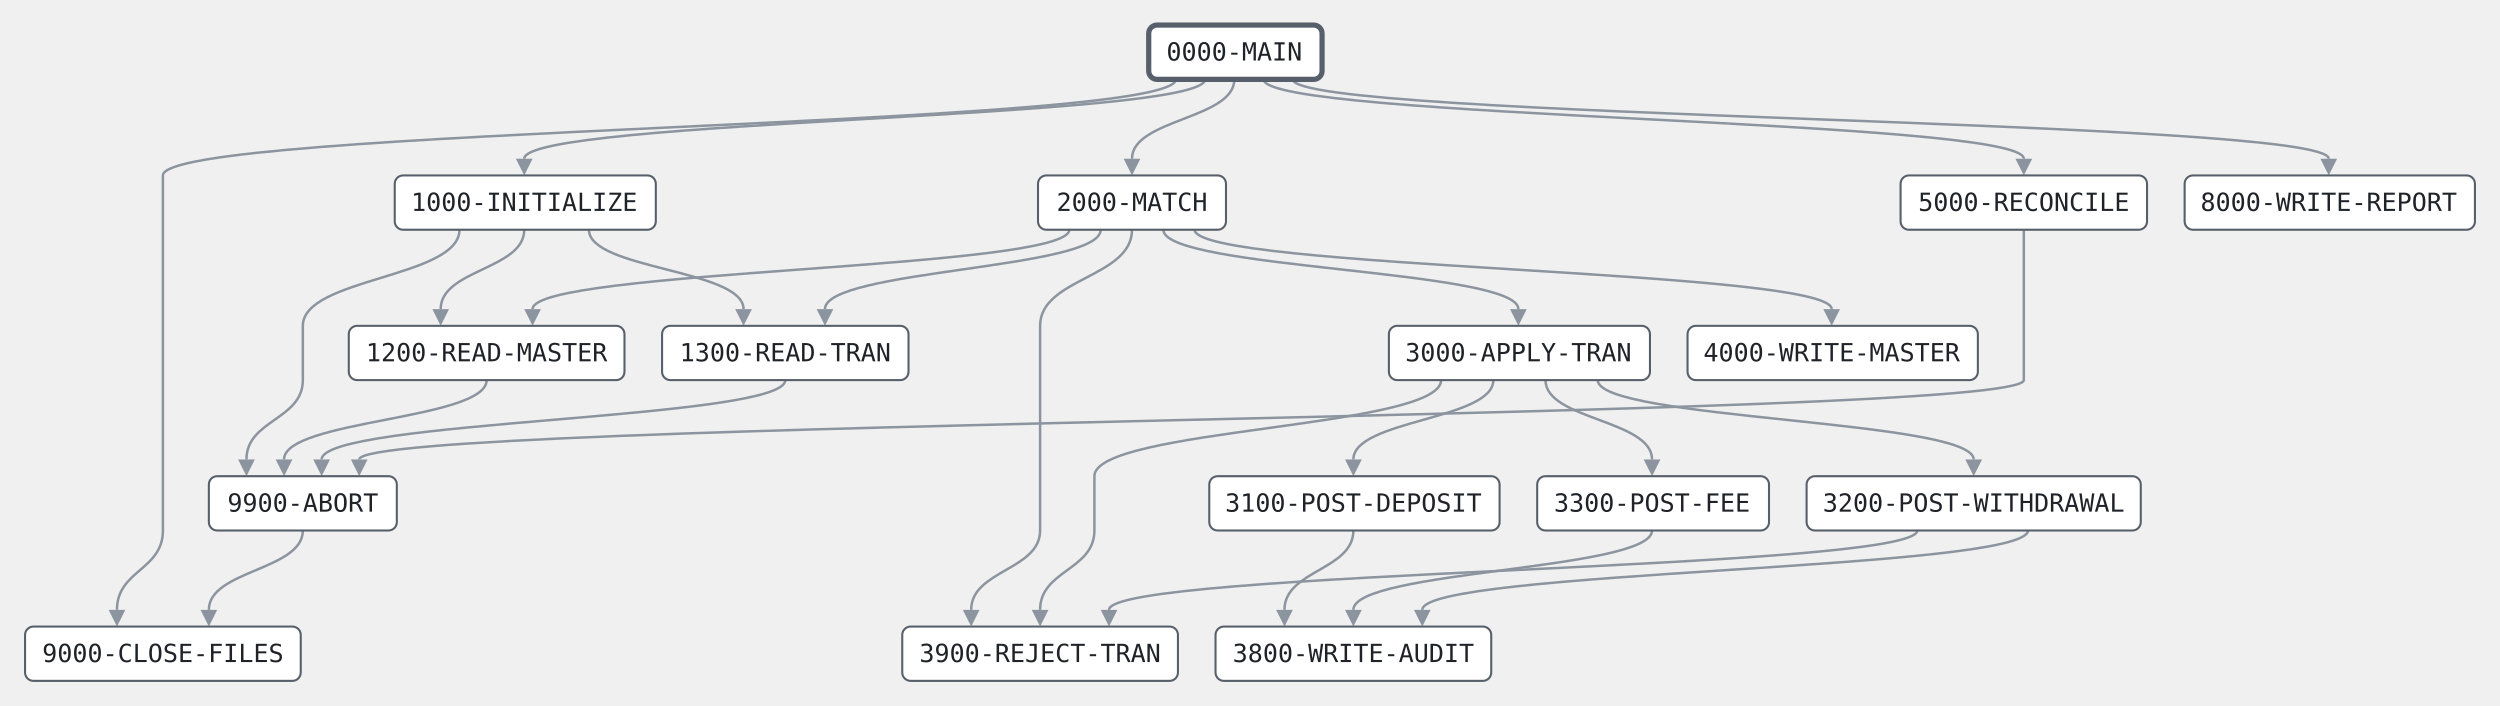
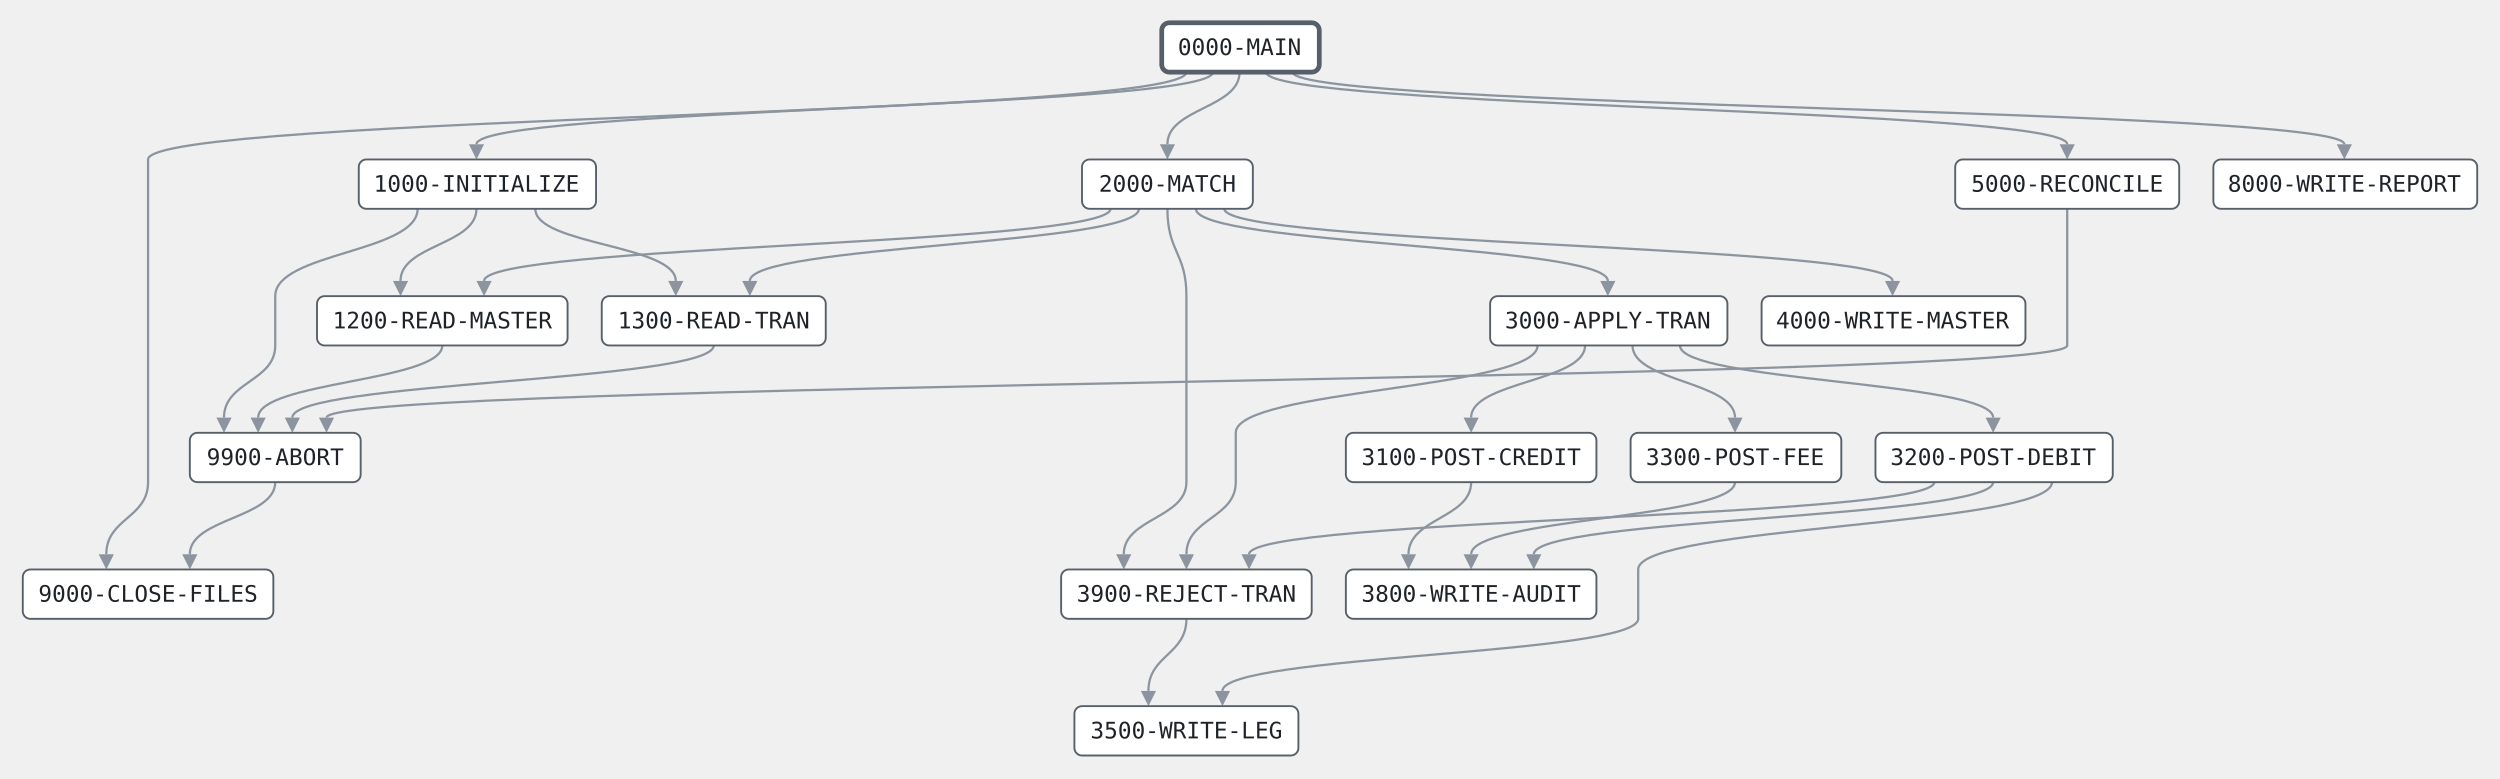
- <svg xmlns="http://www.w3.org/2000/svg" width="1197" height="338" viewBox="0 0 1197 338" font-family="ui-monospace, SFMono-Regular, Menlo, Consolas, monospace" font-size="12">
+ <svg xmlns="http://www.w3.org/2000/svg" width="1317" height="410" viewBox="0 0 1317 410" font-family="ui-monospace, SFMono-Regular, Menlo, Consolas, monospace" font-size="12">
  <style>
.box { fill: #ffffff; stroke: #57606a; stroke-width: 1 }
.box.emphasis { stroke-width: 2.5 }
.label { fill: #1f2328 }
.edge { fill: none; stroke: #8c959f; stroke-width: 1.2 }
.edge.dashed { stroke-dasharray: 4 3 }
.head { fill: #8c959f }
@media (prefers-color-scheme: dark) {
  .box { fill: #161b22; stroke: #8b949e }
  .label { fill: #e6edf3 }
  .edge { stroke: #6e7681 }
  .head { fill: #6e7681 }
}
</style>
  <defs>
    <marker id="arrow" viewBox="0 0 8 8" refX="0" refY="4" markerUnits="userSpaceOnUse" markerWidth="8" markerHeight="8" orient="auto-start-reverse">
      <path class="head" d="M0,0 L8,4 L0,8 z" />
    </marker>
  </defs>
-   <path class="edge" d="M577,38 C577,57 251,57 251,76" marker-end="url(#arrow)" />
-   <path class="edge" d="M591,38 C591,57 542,57 542,76" marker-end="url(#arrow)" />
-   <path class="edge" d="M605,38 C605,57 969,57 969,76" marker-end="url(#arrow)" />
-   <path class="edge" d="M619,38 C619,57 1115,57 1115,76" marker-end="url(#arrow)" />
-   <path class="edge" d="M563,38 C563,61 78,61 78,84 L78,110 C78,133 78,133 78,156 L78,182 C78,205 78,205 78,228 L78,254 C78,273 56,273 56,292" marker-end="url(#arrow)" />
+   <path class="edge" d="M639,38 C639,57 251,57 251,76" marker-end="url(#arrow)" />
+   <path class="edge" d="M653,38 C653,57 615,57 615,76" marker-end="url(#arrow)" />
+   <path class="edge" d="M667,38 C667,57 1089,57 1089,76" marker-end="url(#arrow)" />
+   <path class="edge" d="M681,38 C681,57 1235,57 1235,76" marker-end="url(#arrow)" />
+   <path class="edge" d="M625,38 C625,61 78,61 78,84 L78,110 C78,133 78,133 78,156 L78,182 C78,205 78,205 78,228 L78,254 C78,273 56,273 56,292" marker-end="url(#arrow)" />
  <path class="edge" d="M220,110 C220,133 145,133 145,156 L145,182 C145,201 118,201 118,220" marker-end="url(#arrow)" />
  <path class="edge" d="M251,110 C251,129 211,129 211,148" marker-end="url(#arrow)" />
  <path class="edge" d="M282,110 C282,129 356,129 356,148" marker-end="url(#arrow)" />
  <path class="edge" d="M233,182 C233,201 136,201 136,220" marker-end="url(#arrow)" />
  <path class="edge" d="M376,182 C376,201 154,201 154,220" marker-end="url(#arrow)" />
-   <path class="edge" d="M542,110 C542,133 498,133 498,156 L498,182 C498,205 498,205 498,228 L498,254 C498,273 465,273 465,292" marker-end="url(#arrow)" />
-   <path class="edge" d="M527,110 C527,129 395,129 395,148" marker-end="url(#arrow)" />
-   <path class="edge" d="M557,110 C557,129 727,129 727,148" marker-end="url(#arrow)" />
-   <path class="edge" d="M572,110 C572,129 877,129 877,148" marker-end="url(#arrow)" />
-   <path class="edge" d="M512,110 C512,129 255,129 255,148" marker-end="url(#arrow)" />
-   <path class="edge" d="M690,182 C690,205 524,205 524,228 L524,254 C524,273 498,273 498,292" marker-end="url(#arrow)" />
-   <path class="edge" d="M715,182 C715,201 648,201 648,220" marker-end="url(#arrow)" />
-   <path class="edge" d="M740,182 C740,201 791,201 791,220" marker-end="url(#arrow)" />
-   <path class="edge" d="M765,182 C765,201 945,201 945,220" marker-end="url(#arrow)" />
-   <path class="edge" d="M648,254 C648,273 615,273 615,292" marker-end="url(#arrow)" />
-   <path class="edge" d="M918,254 C918,273 531,273 531,292" marker-end="url(#arrow)" />
-   <path class="edge" d="M971,254 C971,273 681,273 681,292" marker-end="url(#arrow)" />
-   <path class="edge" d="M791,254 C791,273 648,273 648,292" marker-end="url(#arrow)" />
-   <path class="edge" d="M969,110 C969,133 969,133 969,156 L969,182 C969,201 172,201 172,220" marker-end="url(#arrow)" />
+   <path class="edge" d="M615,110 C615,133 625,133 625,156 L625,182 C625,205 625,205 625,228 L625,254 C625,273 592,273 592,292" marker-end="url(#arrow)" />
+   <path class="edge" d="M600,110 C600,129 395,129 395,148" marker-end="url(#arrow)" />
+   <path class="edge" d="M630,110 C630,129 847,129 847,148" marker-end="url(#arrow)" />
+   <path class="edge" d="M645,110 C645,129 997,129 997,148" marker-end="url(#arrow)" />
+   <path class="edge" d="M585,110 C585,129 255,129 255,148" marker-end="url(#arrow)" />
+   <path class="edge" d="M810,182 C810,205 651,205 651,228 L651,254 C651,273 625,273 625,292" marker-end="url(#arrow)" />
+   <path class="edge" d="M835,182 C835,201 775,201 775,220" marker-end="url(#arrow)" />
+   <path class="edge" d="M860,182 C860,201 914,201 914,220" marker-end="url(#arrow)" />
+   <path class="edge" d="M885,182 C885,201 1050,201 1050,220" marker-end="url(#arrow)" />
+   <path class="edge" d="M775,254 C775,273 742,273 742,292" marker-end="url(#arrow)" />
+   <path class="edge" d="M1019,254 C1019,273 658,273 658,292" marker-end="url(#arrow)" />
+   <path class="edge" d="M1050,254 C1050,273 808,273 808,292" marker-end="url(#arrow)" />
+   <path class="edge" d="M1081,254 C1081,277 863,277 863,300 L863,326 C863,345 644,345 644,364" marker-end="url(#arrow)" />
+   <path class="edge" d="M914,254 C914,273 775,273 775,292" marker-end="url(#arrow)" />
+   <path class="edge" d="M625,326 C625,345 605,345 605,364" marker-end="url(#arrow)" />
+   <path class="edge" d="M1089,110 C1089,133 1089,133 1089,156 L1089,182 C1089,201 172,201 172,220" marker-end="url(#arrow)" />
  <path class="edge" d="M145,254 C145,273 100,273 100,292" marker-end="url(#arrow)" />
-   <a href="../../../pangaea/programs/TXPOST.cbl#L131">
-     <rect class="box emphasis" x="550" y="12" width="83" height="26" rx="4" />
-     <text class="label" x="591" y="29" text-anchor="middle">0000-MAIN</text>
+   <a href="../../../pangaea/programs/TXPOST.cbl#L153">
+     <rect class="box emphasis" x="612" y="12" width="83" height="26" rx="4" />
+     <text class="label" x="653" y="29" text-anchor="middle">0000-MAIN</text>
  </a>
-   <a href="../../../pangaea/programs/TXPOST.cbl#L147">
+   <a href="../../../pangaea/programs/TXPOST.cbl#L170">
    <rect class="box" x="189" y="84" width="125" height="26" rx="4" />
    <text class="label" x="251" y="101" text-anchor="middle">1000-INITIALIZE</text>
  </a>
-   <a href="../../../pangaea/programs/TXPOST.cbl#L172">
+   <a href="../../../pangaea/programs/TXPOST.cbl#L197">
    <rect class="box" x="167" y="156" width="132" height="26" rx="4" />
    <text class="label" x="233" y="173" text-anchor="middle">1200-READ-MASTER</text>
  </a>
-   <a href="../../../pangaea/programs/TXPOST.cbl#L189">
+   <a href="../../../pangaea/programs/TXPOST.cbl#L214">
    <rect class="box" x="317" y="156" width="118" height="26" rx="4" />
    <text class="label" x="376" y="173" text-anchor="middle">1300-READ-TRAN</text>
  </a>
-   <a href="../../../pangaea/programs/TXPOST.cbl#L207">
-     <rect class="box" x="497" y="84" width="90" height="26" rx="4" />
-     <text class="label" x="542" y="101" text-anchor="middle">2000-MATCH</text>
-   </a>
-   <a href="../../../pangaea/programs/TXPOST.cbl#L222">
-     <rect class="box" x="665" y="156" width="125" height="26" rx="4" />
-     <text class="label" x="727" y="173" text-anchor="middle">3000-APPLY-TRAN</text>
-   </a>
-   <a href="../../../pangaea/programs/TXPOST.cbl#L240">
-     <rect class="box" x="579" y="228" width="139" height="26" rx="4" />
-     <text class="label" x="648" y="245" text-anchor="middle">3100-POST-DEPOSIT</text>
+   <a href="../../../pangaea/programs/TXPOST.cbl#L232">
+     <rect class="box" x="570" y="84" width="90" height="26" rx="4" />
+     <text class="label" x="615" y="101" text-anchor="middle">2000-MATCH</text>
  </a>
  <a href="../../../pangaea/programs/TXPOST.cbl#L247">
-     <rect class="box" x="865" y="228" width="160" height="26" rx="4" />
-     <text class="label" x="945" y="245" text-anchor="middle">3200-POST-WITHDRAWAL</text>
-   </a>
-   <a href="../../../pangaea/programs/TXPOST.cbl#L261">
-     <rect class="box" x="736" y="228" width="111" height="26" rx="4" />
-     <text class="label" x="791" y="245" text-anchor="middle">3300-POST-FEE</text>
+     <rect class="box" x="785" y="156" width="125" height="26" rx="4" />
+     <text class="label" x="847" y="173" text-anchor="middle">3000-APPLY-TRAN</text>
  </a>
  <a href="../../../pangaea/programs/TXPOST.cbl#L268">
-     <rect class="box" x="582" y="300" width="132" height="26" rx="4" />
-     <text class="label" x="648" y="317" text-anchor="middle">3800-WRITE-AUDIT</text>
+     <rect class="box" x="709" y="228" width="132" height="26" rx="4" />
+     <text class="label" x="775" y="245" text-anchor="middle">3100-POST-CREDIT</text>
  </a>
-   <a href="../../../pangaea/programs/TXPOST.cbl#L281">
-     <rect class="box" x="432" y="300" width="132" height="26" rx="4" />
-     <text class="label" x="498" y="317" text-anchor="middle">3900-REJECT-TRAN</text>
+   <a href="../../../pangaea/programs/TXPOST.cbl#L276">
+     <rect class="box" x="988" y="228" width="125" height="26" rx="4" />
+     <text class="label" x="1050" y="245" text-anchor="middle">3200-POST-DEBIT</text>
  </a>
-   <a href="../../../pangaea/programs/TXPOST.cbl#L288">
-     <rect class="box" x="808" y="156" width="139" height="26" rx="4" />
-     <text class="label" x="877" y="173" text-anchor="middle">4000-WRITE-MASTER</text>
+   <a href="../../../pangaea/programs/TXPOST.cbl#L293">
+     <rect class="box" x="859" y="228" width="111" height="26" rx="4" />
+     <text class="label" x="914" y="245" text-anchor="middle">3300-POST-FEE</text>
  </a>
-   <a href="../../../pangaea/programs/TXPOST.cbl#L294">
-     <rect class="box" x="910" y="84" width="118" height="26" rx="4" />
-     <text class="label" x="969" y="101" text-anchor="middle">5000-RECONCILE</text>
+   <a href="../../../pangaea/programs/TXPOST.cbl#L302">
+     <rect class="box" x="566" y="372" width="118" height="26" rx="4" />
+     <text class="label" x="625" y="389" text-anchor="middle">3500-WRITE-LEG</text>
  </a>
-   <a href="../../../pangaea/programs/TXPOST.cbl#L306">
-     <rect class="box" x="1046" y="84" width="139" height="26" rx="4" />
-     <text class="label" x="1115" y="101" text-anchor="middle">8000-WRITE-REPORT</text>
+   <a href="../../../pangaea/programs/TXPOST.cbl#L317">
+     <rect class="box" x="709" y="300" width="132" height="26" rx="4" />
+     <text class="label" x="775" y="317" text-anchor="middle">3800-WRITE-AUDIT</text>
  </a>
-   <a href="../../../pangaea/programs/TXPOST.cbl#L349">
+   <a href="../../../pangaea/programs/TXPOST.cbl#L331">
+     <rect class="box" x="559" y="300" width="132" height="26" rx="4" />
+     <text class="label" x="625" y="317" text-anchor="middle">3900-REJECT-TRAN</text>
+   </a>
+   <a href="../../../pangaea/programs/TXPOST.cbl#L341">
+     <rect class="box" x="928" y="156" width="139" height="26" rx="4" />
+     <text class="label" x="997" y="173" text-anchor="middle">4000-WRITE-MASTER</text>
+   </a>
+   <a href="../../../pangaea/programs/TXPOST.cbl#L347">
+     <rect class="box" x="1030" y="84" width="118" height="26" rx="4" />
+     <text class="label" x="1089" y="101" text-anchor="middle">5000-RECONCILE</text>
+   </a>
+   <a href="../../../pangaea/programs/TXPOST.cbl#L359">
+     <rect class="box" x="1166" y="84" width="139" height="26" rx="4" />
+     <text class="label" x="1235" y="101" text-anchor="middle">8000-WRITE-REPORT</text>
+   </a>
+   <a href="../../../pangaea/programs/TXPOST.cbl#L405">
    <rect class="box" x="12" y="300" width="132" height="26" rx="4" />
    <text class="label" x="78" y="317" text-anchor="middle">9000-CLOSE-FILES</text>
  </a>
-   <a href="../../../pangaea/programs/TXPOST.cbl#L354">
+   <a href="../../../pangaea/programs/TXPOST.cbl#L410">
    <rect class="box" x="100" y="228" width="90" height="26" rx="4" />
    <text class="label" x="145" y="245" text-anchor="middle">9900-ABORT</text>
  </a>
</svg>
